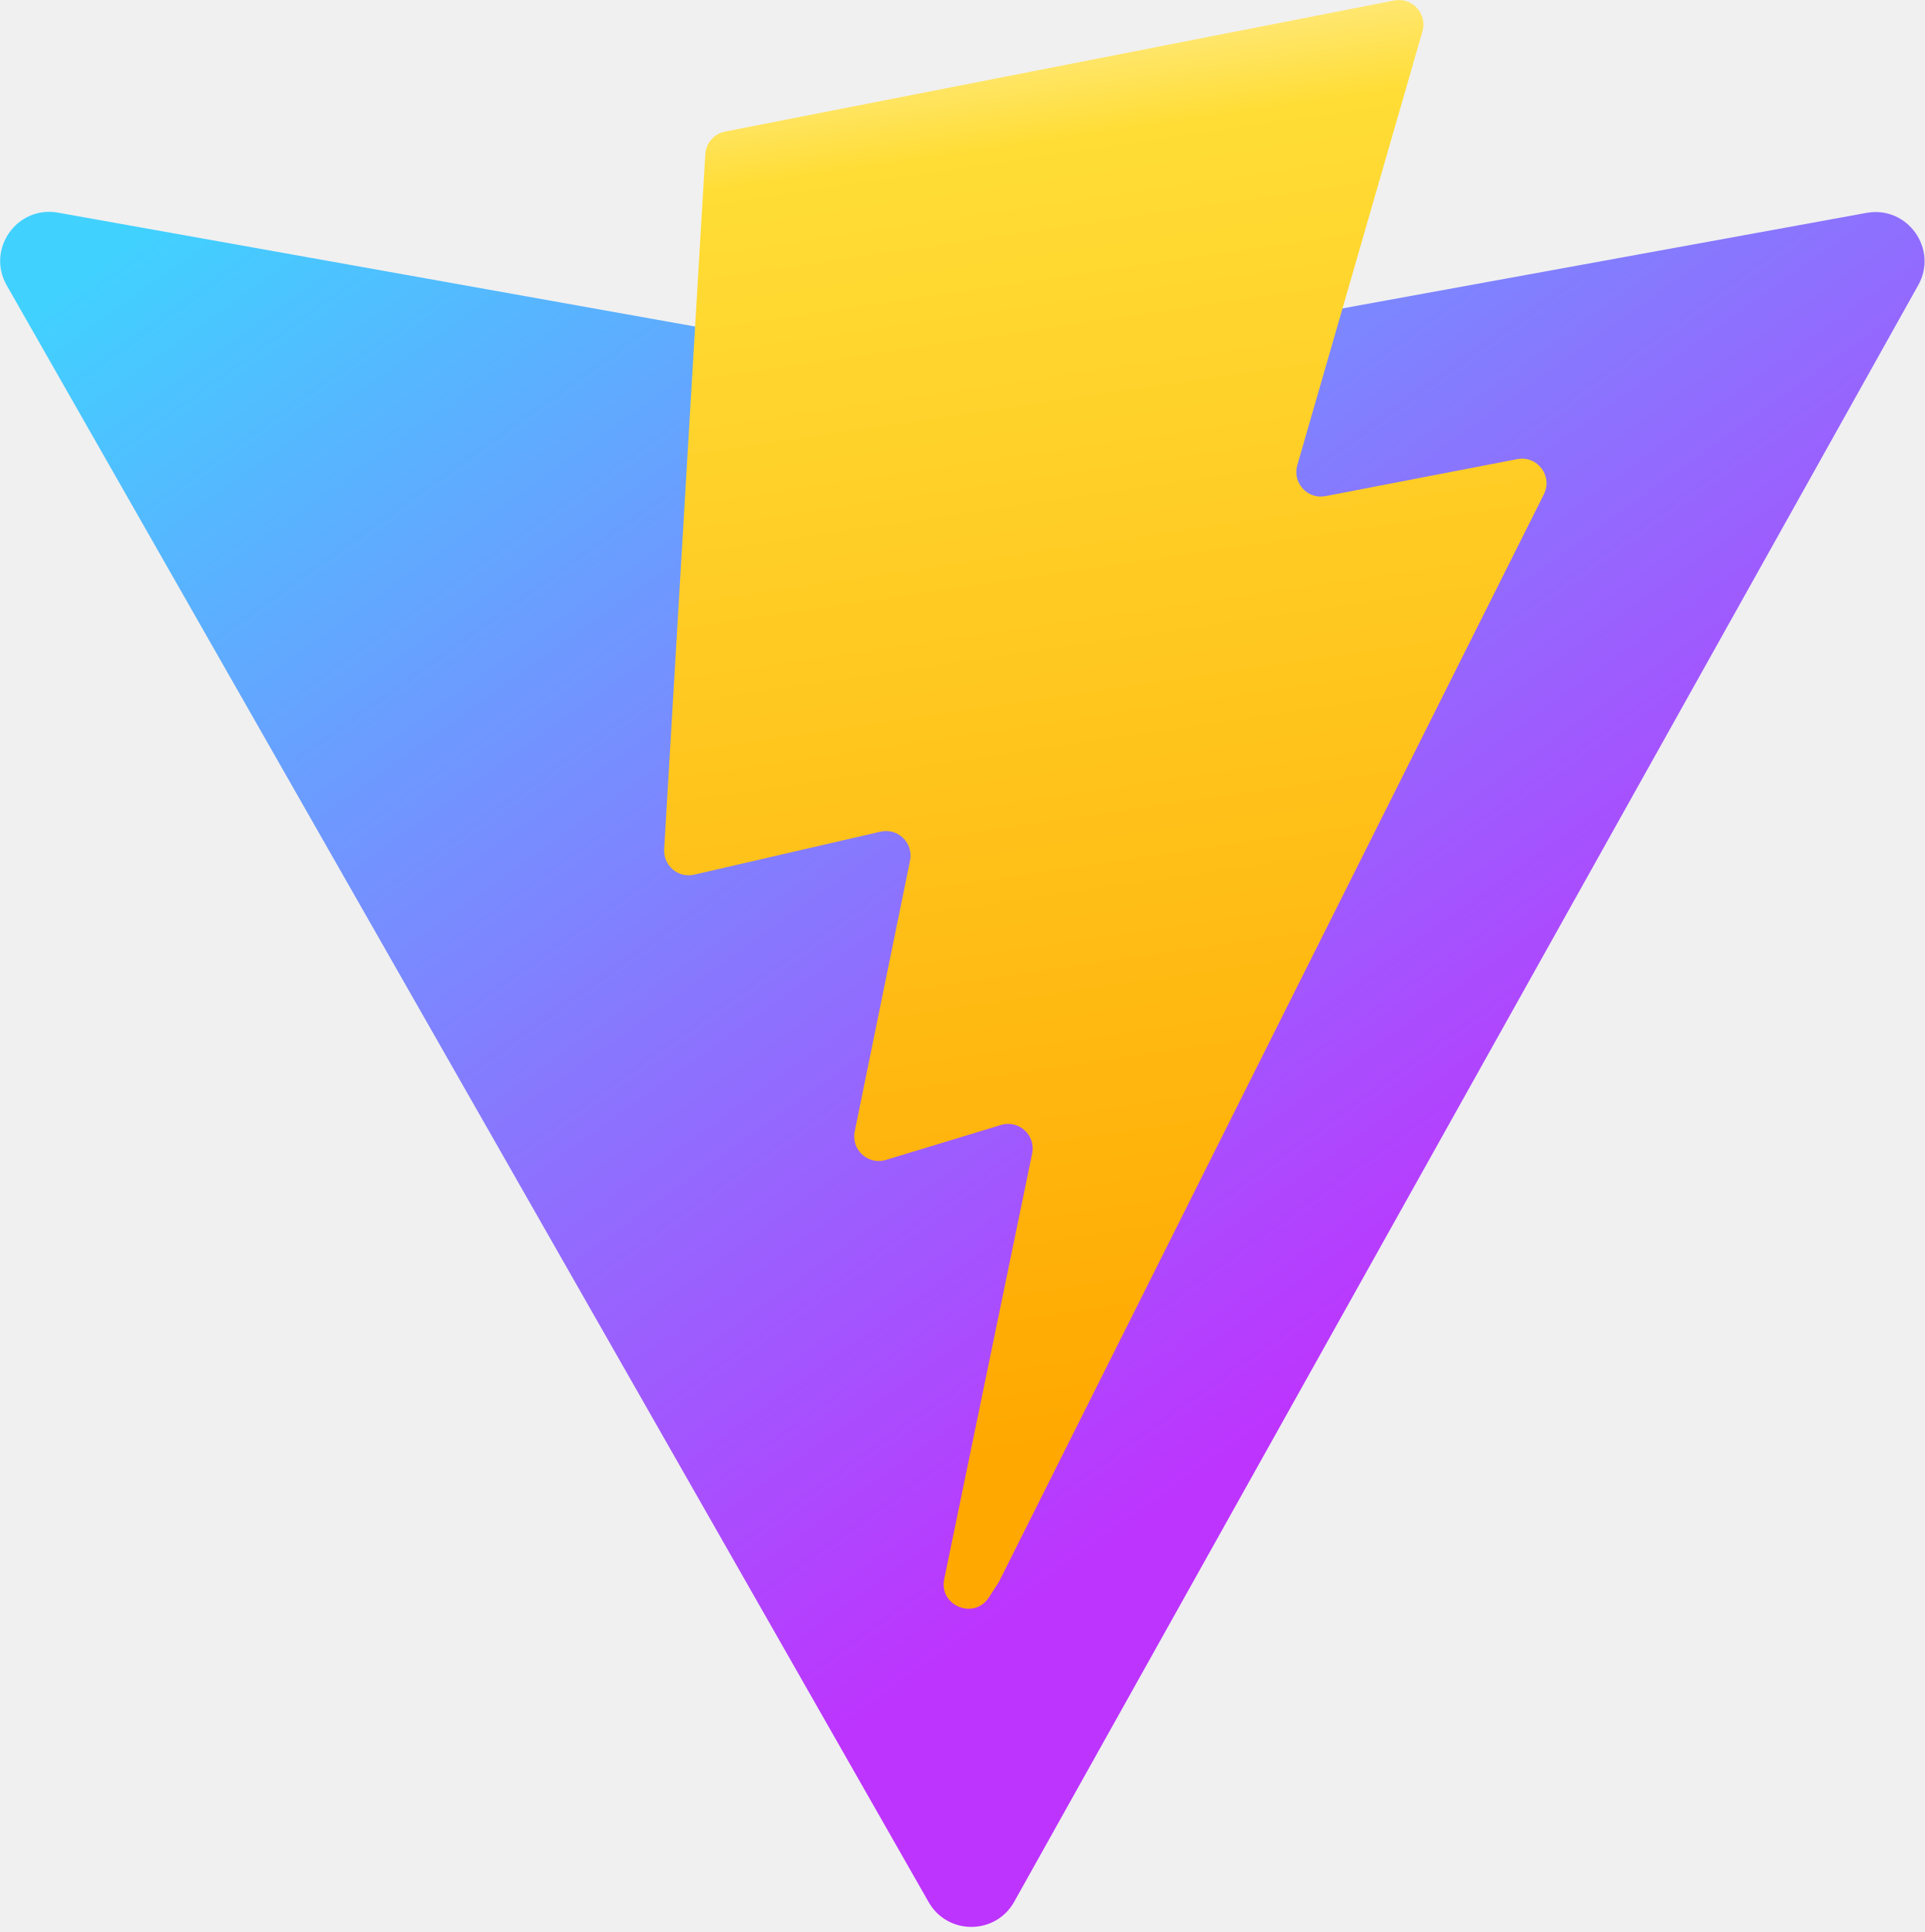
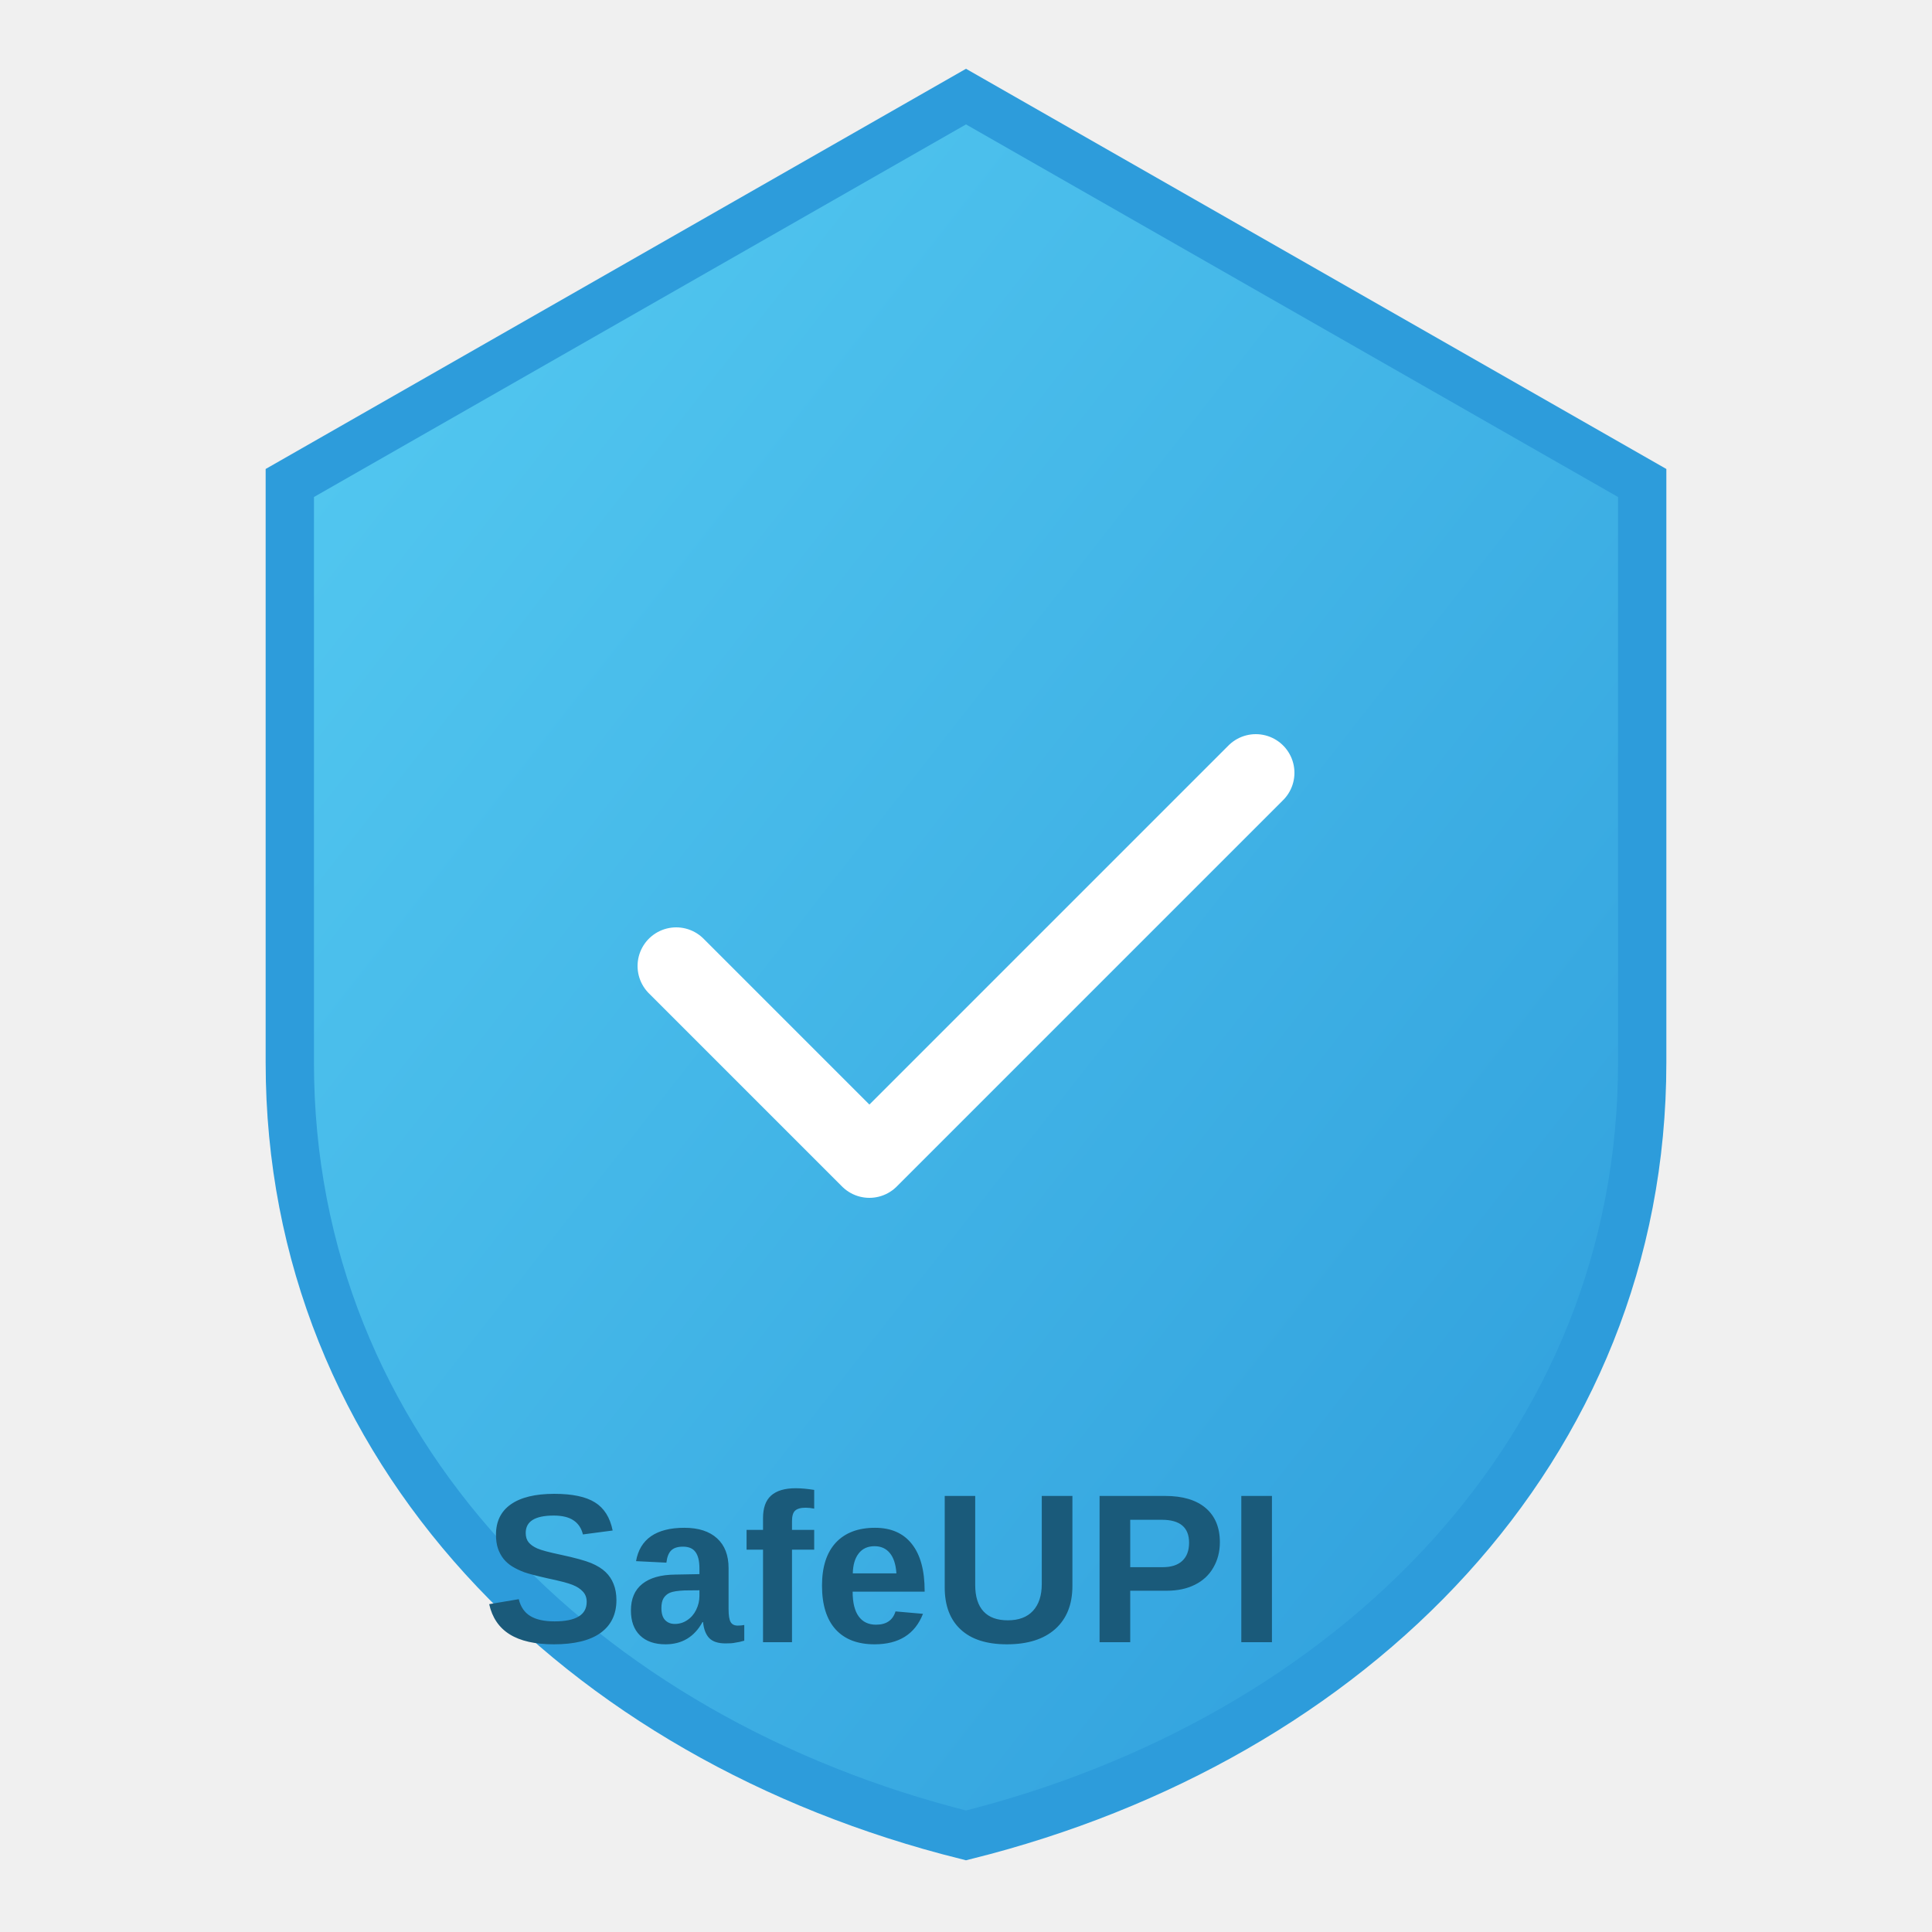
- <svg xmlns="http://www.w3.org/2000/svg" aria-hidden="true" role="img" class="iconify iconify--logos" width="31.88" height="32" preserveAspectRatio="xMidYMid meet" viewBox="0 0 256 257">
+ <svg xmlns="http://www.w3.org/2000/svg" width="200" height="200" viewBox="0 0 200 200" fill="none">
+   <path d="M100 10 L170 50 V110 C170 150 140 180 100 190 C60 180 30 150 30 110 V50 L100 10 Z" fill="url(#gradient)" stroke="#2D9CDB" stroke-width="5" />
+   <path d="M70 100 L90 120 L130 80" stroke="white" stroke-width="8" stroke-linecap="round" stroke-linejoin="round" />
+   <text x="50" y="170" font-family="Arial, sans-serif" font-size="22" fill="#1A5A7A" font-weight="bold">SafeUPI</text>
  <defs>
-     <linearGradient id="IconifyId1813088fe1fbc01fb466" x1="-.828%" x2="57.636%" y1="7.652%" y2="78.411%">
-       <stop offset="0%" stop-color="#41D1FF" />
-       <stop offset="100%" stop-color="#BD34FE" />
-     </linearGradient>
-     <linearGradient id="IconifyId1813088fe1fbc01fb467" x1="43.376%" x2="50.316%" y1="2.242%" y2="89.03%">
-       <stop offset="0%" stop-color="#FFEA83" />
-       <stop offset="8.333%" stop-color="#FFDD35" />
-       <stop offset="100%" stop-color="#FFA800" />
+     <linearGradient id="gradient" x1="0" y1="0" x2="1" y2="1">
+       <stop offset="0%" stop-color="#56CCF2" />
+       <stop offset="100%" stop-color="#2D9CDB" />
    </linearGradient>
  </defs>
-   <path fill="url(#IconifyId1813088fe1fbc01fb466)" d="M255.153 37.938L134.897 252.976c-2.483 4.44-8.862 4.466-11.382.048L.875 37.958c-2.746-4.814 1.371-10.646 6.827-9.67l120.385 21.517a6.537 6.537 0 0 0 2.322-.004l117.867-21.483c5.438-.991 9.574 4.796 6.877 9.62Z" />
-   <path fill="url(#IconifyId1813088fe1fbc01fb467)" d="M185.432.063L96.44 17.501a3.268 3.268 0 0 0-2.634 3.014l-5.474 92.456a3.268 3.268 0 0 0 3.997 3.378l24.777-5.718c2.318-.535 4.413 1.507 3.936 3.838l-7.361 36.047c-.495 2.426 1.782 4.5 4.151 3.78l15.304-4.649c2.372-.72 4.652 1.36 4.15 3.788l-11.698 56.621c-.732 3.542 3.979 5.473 5.943 2.437l1.313-2.028l72.516-144.72c1.215-2.423-.88-5.186-3.54-4.672l-25.505 4.922c-2.396.462-4.435-1.77-3.759-4.114l16.646-57.705c.677-2.35-1.37-4.583-3.769-4.113Z" />
</svg>
